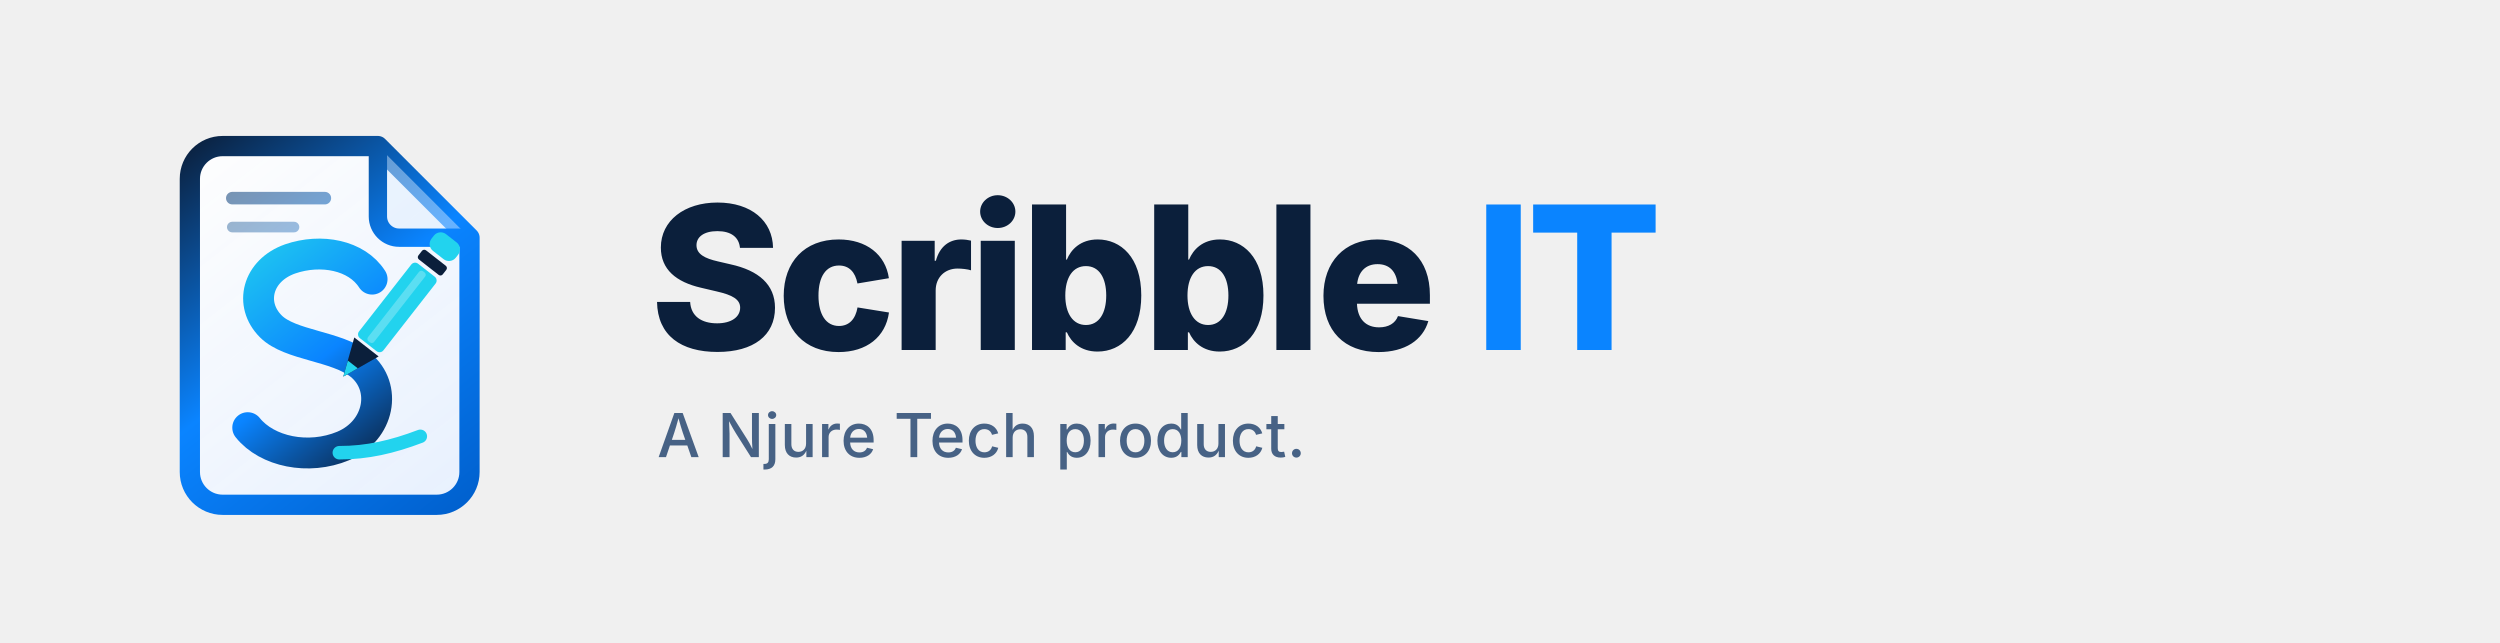
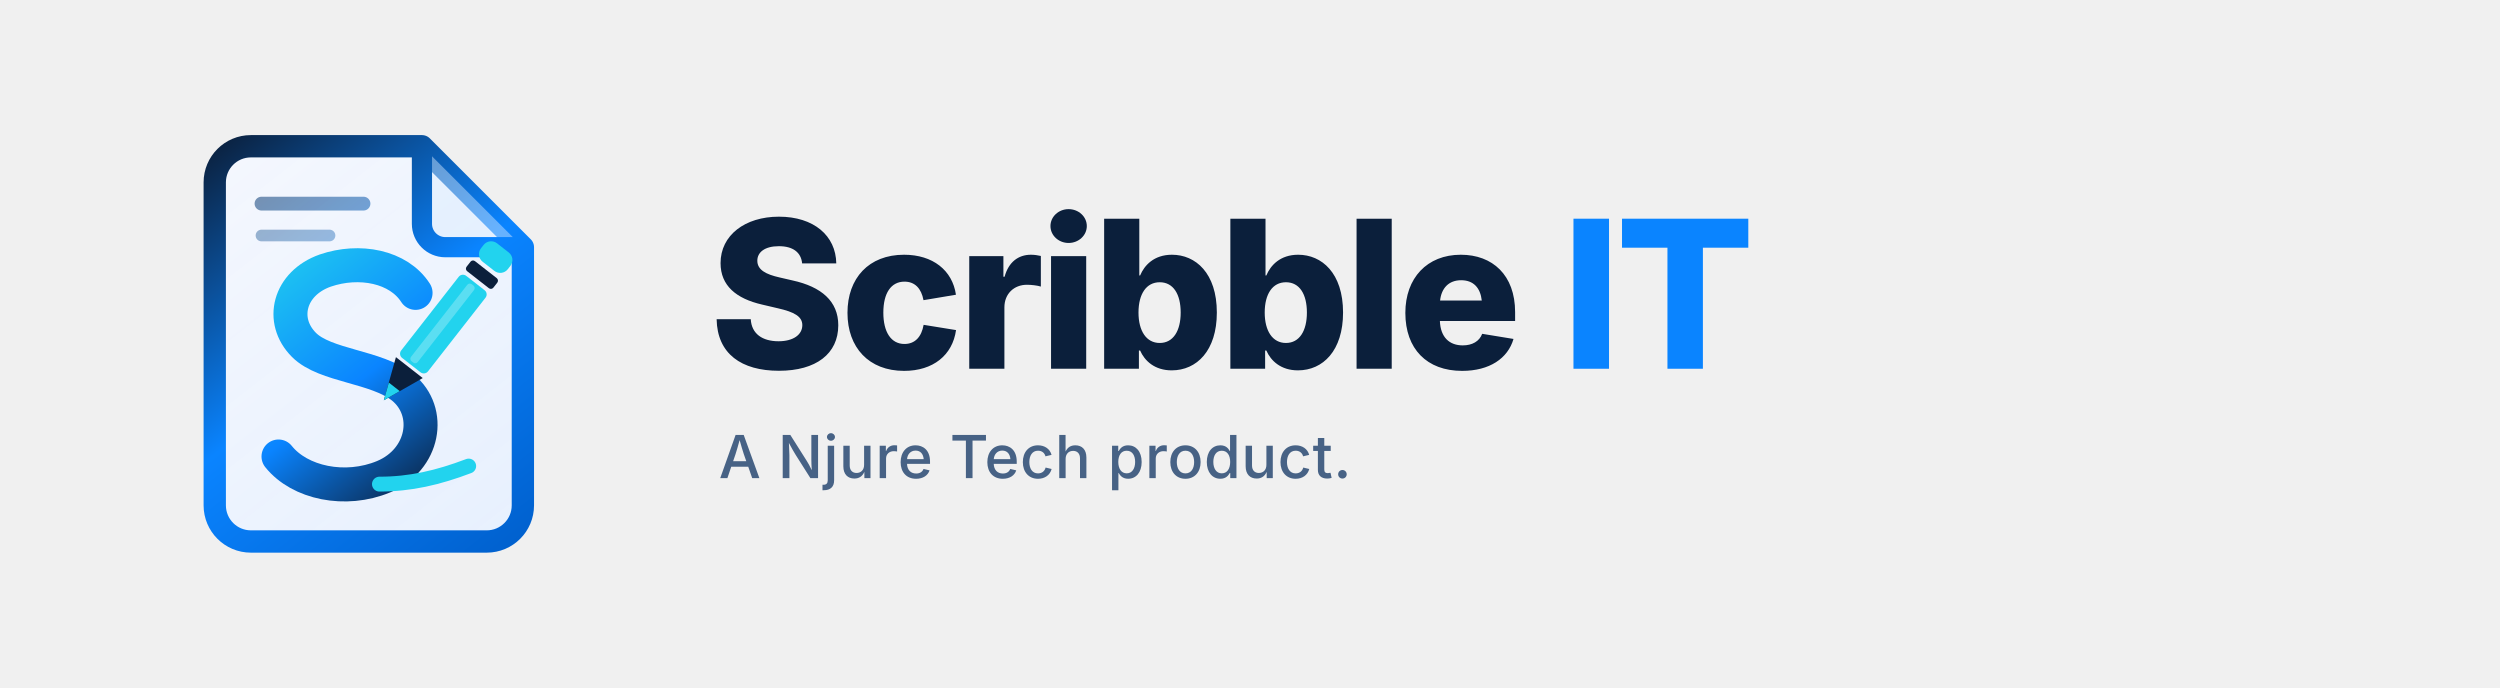
- <svg xmlns="http://www.w3.org/2000/svg" viewBox="0 0 1400 360" width="1400" height="360" role="img" aria-label="SCRIBBLE-IT Horizontal Wordmark">
+ <svg xmlns="http://www.w3.org/2000/svg" viewBox="0 0 1600 440" width="1600" height="440" role="img" aria-label="SCRIBBLE-IT Horizontal Wordmark">
  <defs>
    <linearGradient id="logo-horizontal-transparent-dark-text-doc-stroke" x1="210" y1="128" x2="814" y2="896" gradientUnits="userSpaceOnUse">
      <stop offset="0%" stop-color="#0B1F3B" />
      <stop offset="48%" stop-color="#0A84FF" />
      <stop offset="100%" stop-color="#005FCC" />
    </linearGradient>
    <linearGradient id="logo-horizontal-transparent-dark-text-s-grad" x1="330" y1="300" x2="690" y2="755" gradientUnits="userSpaceOnUse">
      <stop offset="0%" stop-color="#22D3EE" />
      <stop offset="55%" stop-color="#0A84FF" />
      <stop offset="100%" stop-color="#0B1F3B" />
    </linearGradient>
    <linearGradient id="logo-horizontal-transparent-dark-text-pencil-body" x1="590" y1="260" x2="770" y2="560" gradientUnits="userSpaceOnUse">
      <stop offset="0%" stop-color="#22D3EE" />
      <stop offset="100%" stop-color="#0A84FF" />
    </linearGradient>
    <linearGradient id="logo-horizontal-transparent-dark-text-doc-fill" x1="216" y1="132" x2="808" y2="892" gradientUnits="userSpaceOnUse">
-       <stop offset="0%" stop-color="#FFFFFF" stop-opacity="0.96" />
+       <stop offset="0%" stop-color="#F5F8FF" stop-opacity="0.96" />
      <stop offset="100%" stop-color="#E6F0FF" stop-opacity="0.92" />
    </linearGradient>
  </defs>
-   <g id="layer-symbol" transform="translate(48 44) scale(0.27)">
+   <g id="layer-symbol" transform="translate(64 46) scale(0.34)">
    <g id="logo-horizontal-transparent-dark-text-layer-document">
      <path d="M 284 140            H 606            L 796 330            V 816            A 68 68 0 0 1 728 884            H 284            A 68 68 0 0 1 216 816            V 208            A 68 68 0 0 1 284 140 Z" fill="url(#logo-horizontal-transparent-dark-text-doc-fill)" stroke="url(#logo-horizontal-transparent-dark-text-doc-stroke)" stroke-width="42" stroke-linejoin="round" />
      <path d="M 606 140 V 286 A 44 44 0 0 0 650 330 H 796" fill="#D9ECFF" fill-opacity="0.45" stroke="url(#logo-horizontal-transparent-dark-text-doc-stroke)" stroke-width="38" stroke-linecap="round" stroke-linejoin="round" />
      <line x1="304" y1="248" x2="496" y2="248" stroke="url(#logo-horizontal-transparent-dark-text-doc-stroke)" stroke-width="26" stroke-linecap="round" opacity="0.55" />
      <line x1="304" y1="308" x2="432" y2="308" stroke="url(#logo-horizontal-transparent-dark-text-doc-stroke)" stroke-width="22" stroke-linecap="round" opacity="0.4" />
    </g>
    <g id="logo-horizontal-transparent-dark-text-layer-s-pencil">
      <path d="M 594 416            C 562 366, 488 352, 424 374            C 356 398, 338 468, 384 514            C 424 554, 520 554, 570 594            C 626 640, 610 730, 534 762            C 462 792, 376 774, 336 724" fill="none" stroke="url(#logo-horizontal-transparent-dark-text-s-grad)" stroke-width="64" stroke-linecap="round" stroke-linejoin="round" />
      <g transform="translate(650 470) rotate(38)">
        <rect x="-32" y="-176" width="64" height="44" rx="18" fill="#22D3EE" />
        <rect x="-32" y="-124" width="64" height="24" rx="6" fill="#0B1F3B" />
        <rect x="-32" y="-92" width="64" height="196" rx="10" fill="url(#logo-horizontal-transparent-dark-text-pencil-body)" />
        <rect x="-10" y="-86" width="16" height="184" rx="6" fill="#FFFFFF" opacity="0.26" />
        <polygon points="-32,110 32,110 0,188" fill="#0B1F3B" />
        <polygon points="-13,156 13,156 0,188" fill="#22D3EE" />
      </g>
      <path d="M 526 776 C 584 776, 636 764, 694 742" fill="none" stroke="#22D3EE" stroke-width="28" stroke-linecap="round" />
    </g>
  </g>
  <g id="layer-wordmark">
-     <text x="364" y="196" font-family="Manrope, Inter, sans-serif" font-size="112" font-weight="800" letter-spacing="-3" fill="#0B1F3B">Scribble <tspan fill="#0A84FF">IT</tspan>
+     <text x="454" y="236" font-family="Manrope, Inter, sans-serif" font-size="132" font-weight="800" letter-spacing="-3.4" fill="#0B1F3B">Scribble <tspan fill="#0A84FF">IT</tspan>
    </text>
  </g>
  <g id="layer-attribution">
-     <text x="368" y="256" font-family="Inter, Manrope, sans-serif" font-size="34" font-weight="500" letter-spacing="0.4" fill="#476285" opacity="1">A Njure Tech product.</text>
+     <text x="460" y="306" font-family="Inter, Manrope, sans-serif" font-size="38" font-weight="500" letter-spacing="0.4" fill="#476285" opacity="1">A Njure Tech product.</text>
  </g>
</svg>
